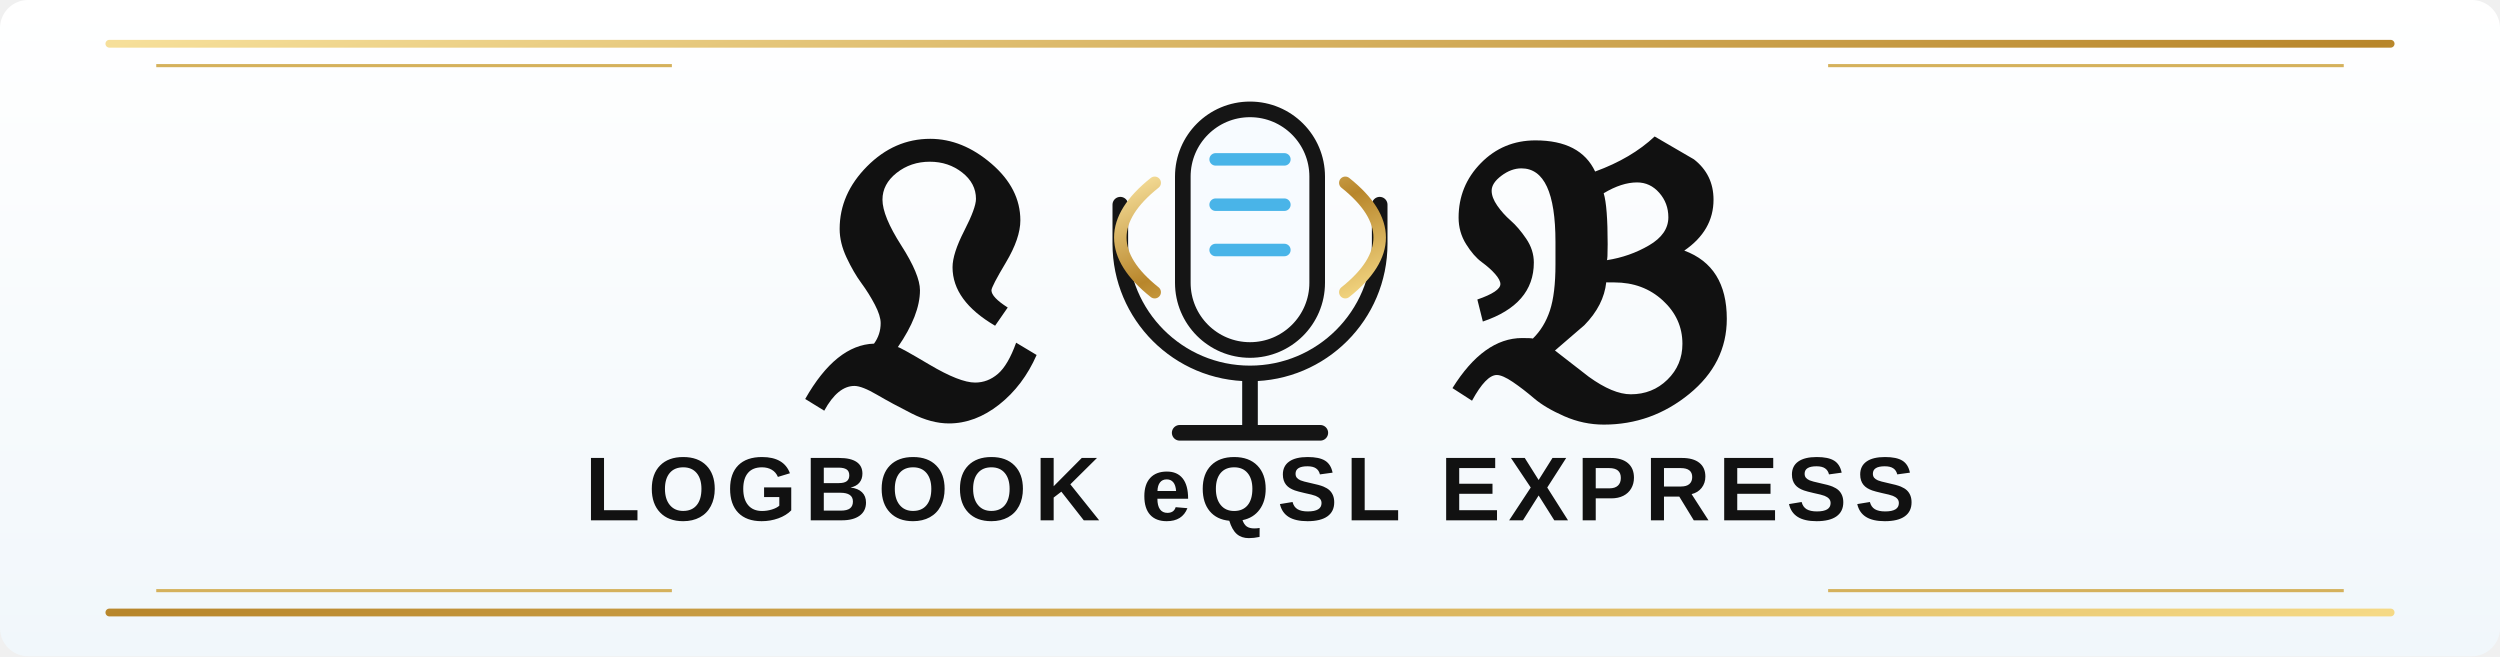
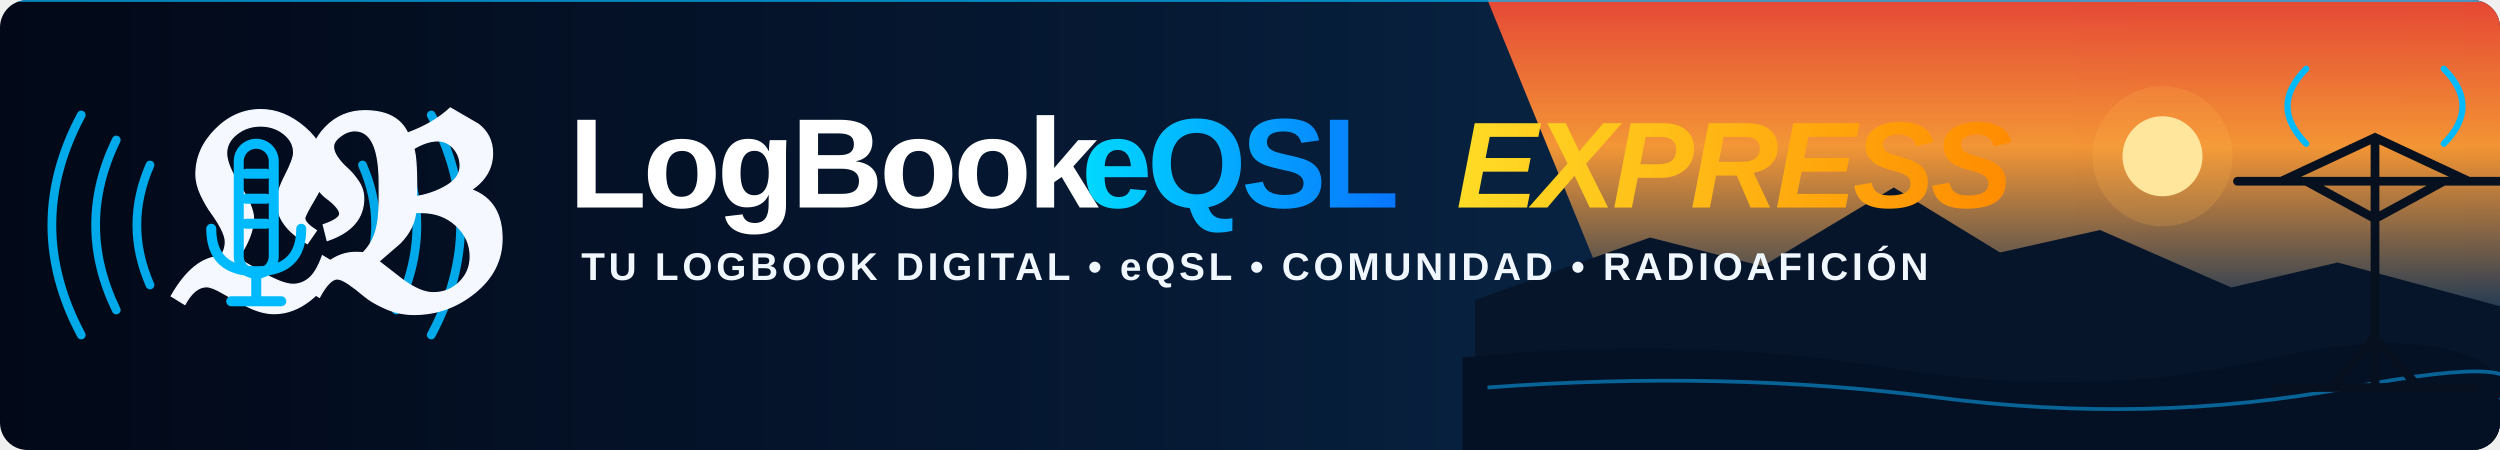
- <svg xmlns="http://www.w3.org/2000/svg" viewBox="0 0 1600 420" role="img" aria-labelledby="title desc">
+ <svg xmlns="http://www.w3.org/2000/svg" viewBox="0 0 2000 360" role="img" aria-labelledby="title desc">
  <defs>
-     <linearGradient id="paper" x1="0" y1="0" x2="0" y2="1">
-       <stop stop-color="#fff" />
-       <stop offset="1" stop-color="#f1f7fb" />
+     <linearGradient id="night" x1="0" y1="0" x2="1" y2="0">
+       <stop stop-color="#020817" />
+       <stop offset=".48" stop-color="#061a35" />
+       <stop offset=".75" stop-color="#082a4a" />
+       <stop offset="1" stop-color="#020817" />
    </linearGradient>
-     <linearGradient id="gold" x1="0" y1="0" x2="1" y2="1">
-       <stop stop-color="#f6df9a" />
-       <stop offset=".5" stop-color="#b8862b" />
-       <stop offset="1" stop-color="#f5d985" />
+     <linearGradient id="sunset" x1="0" y1="0" x2="0" y2="1">
+       <stop stop-color="#f04b35" />
+       <stop offset=".45" stop-color="#ff9b35" />
+       <stop offset="1" stop-color="#10345b" />
    </linearGradient>
+     <linearGradient id="blue" x1="0" y1="0" x2="1" y2="0">
+       <stop stop-color="#00d8ff" />
+       <stop offset="1" stop-color="#0875ff" />
+     </linearGradient>
+     <linearGradient id="gold" x1="0" y1="0" x2="1" y2="0">
+       <stop stop-color="#ffdc26" />
+       <stop offset="1" stop-color="#ff8b00" />
+     </linearGradient>
+     <clipPath id="round">
+       <rect width="2000" height="360" rx="22" />
+     </clipPath>
  </defs>
-   <rect width="1600" height="420" rx="18" fill="url(#paper)" />
-   <path d="M70 28 H1530 M70 392 H1530" stroke="url(#gold)" stroke-width="5" stroke-linecap="round" />
-   <path d="M100 42 H430 M1170 42 H1500 M100 378 H430 M1170 378 H1500" stroke="#d5b15c" stroke-width="2" />
-   <g text-anchor="middle" fill="#111">
-     <text x="585" y="270" font-family="UnifrakturCook, Old English Text MT, Georgia, serif" font-size="250" font-weight="900">𝔏</text>
-     <text x="1015" y="270" font-family="UnifrakturCook, Old English Text MT, Georgia, serif" font-size="250" font-weight="900">𝔅</text>
+   <g clip-path="url(#round)">
+     <rect width="2000" height="360" fill="url(#night)" />
+     <path d="M1190 0H2000V260L1900 242 1810 258 1720 230 1640 245 1550 210 1460 236 1360 204 1280 220Z" fill="url(#sunset)" opacity=".95" />
+     <circle cx="1730" cy="125" r="32" fill="#fff3b0" />
+     <circle cx="1730" cy="125" r="56" fill="#ffb34d" opacity=".2" />
+     <path d="M1180 240L1320 190 1410 213 1515 150 1600 202 1680 184 1785 230 1870 210 2000 245V360H1180Z" fill="#06152a" />
+     <path d="M1170 286Q1350 268 1510 294T1810 288T2000 300V360H1170Z" fill="#041125" />
+     <path d="M1190 310Q1380 296 1550 318T1880 310T2000 320" fill="none" stroke="#0b8fd4" stroke-width="3" opacity=".65" />
+     <g stroke="#00baff" stroke-width="7" fill="none" stroke-linecap="round" opacity=".9">
+       <path d="M65 92Q18 180 65 268" />
+       <path d="M93 112Q60 180 93 248" />
+       <path d="M120 132Q99 180 120 228" />
+       <path d="M345 92Q392 180 345 268" />
+       <path d="M317 112Q350 180 317 248" />
+       <path d="M290 132Q311 180 290 228" />
+     </g>
+     <g transform="translate(205 177)" fill="#f5f8ff" stroke="#f5f8ff">
+       <text x="-72" y="73" font-family="Georgia,serif" font-size="224" font-weight="900">𝔏</text>
+       <text x="35" y="73" font-family="Georgia,serif" font-size="224" font-weight="900">𝔅</text>
+       <g transform="translate(0 2)" fill="none" stroke="#00baff" stroke-width="8" stroke-linecap="round">
+         <rect x="-14" y="-64" width="28" height="104" rx="14" />
+         <path d="M-8 -40H8M-8 -20H8M-8 0H8M-36 4Q-36 38 0 38T36 4M0 38V62M-20 62H20" />
+       </g>
+     </g>
+     <text x="455" y="166" font-family="Arial,sans-serif" font-size="102" font-weight="900" letter-spacing="-3" fill="#ffffff">LogBook</text>
+     <text x="865" y="166" font-family="Arial,sans-serif" font-size="102" font-weight="900" letter-spacing="-4" fill="url(#blue)">eQSL</text>
+     <text x="1165" y="166" font-family="Arial,sans-serif" font-size="98" font-style="italic" font-weight="900" letter-spacing="-3" fill="url(#gold)">EXPRESS</text>
+     <text x="465" y="224" font-family="Arial,sans-serif" font-size="31" font-weight="700" letter-spacing="3" fill="#f1f7ff">TU LOGBOOK DIGITAL  •  eQSL  •  COMUNIDAD  •  RADIOAFICIÓN</text>
+     <g transform="translate(1900 0)" stroke="#06101f" stroke-width="7" fill="none" stroke-linecap="round">
+       <path d="M0 110V310M-110 145H110M-75 145L0 110 75 145M-55 145L0 175 55 145M-80 310H80M-35 310L0 270 35 310" />
+       <path d="M-55 115Q-85 85 -55 55M55 115Q85 85 55 55" stroke="#00baff" stroke-width="5" />
+     </g>
+     <path d="M0 350H2000" stroke="url(#blue)" stroke-width="8" />
+     <path d="M0 0H2000" stroke="#00baff" stroke-width="3" opacity=".7" />
  </g>
-   <g transform="translate(800 174)" fill="none" stroke="#151515" stroke-width="10" stroke-linecap="round" stroke-linejoin="round">
-     <rect x="-43" y="-104" width="86" height="154" rx="43" fill="#f7fbff" />
-     <path d="M-22 -72 H22 M-22 -43 H22 M-22 -14 H22" stroke="#49b4e8" stroke-width="8" />
-     <path d="M-83 -43 V-18 A83 83 0 0 0 83 -18 V-43 M0 65 V103 M-45 103 H45" />
-     <path d="M-61 -57 Q-105 -22 -61 13 M61 -57 Q105 -22 61 13" stroke="url(#gold)" stroke-width="8" />
-   </g>
-   <text x="800" y="333" text-anchor="middle" font-family="Arial, sans-serif" font-size="58" font-weight="900" letter-spacing="5" fill="#111">LOGBOOK eQSL EXPRESS</text>
</svg>
